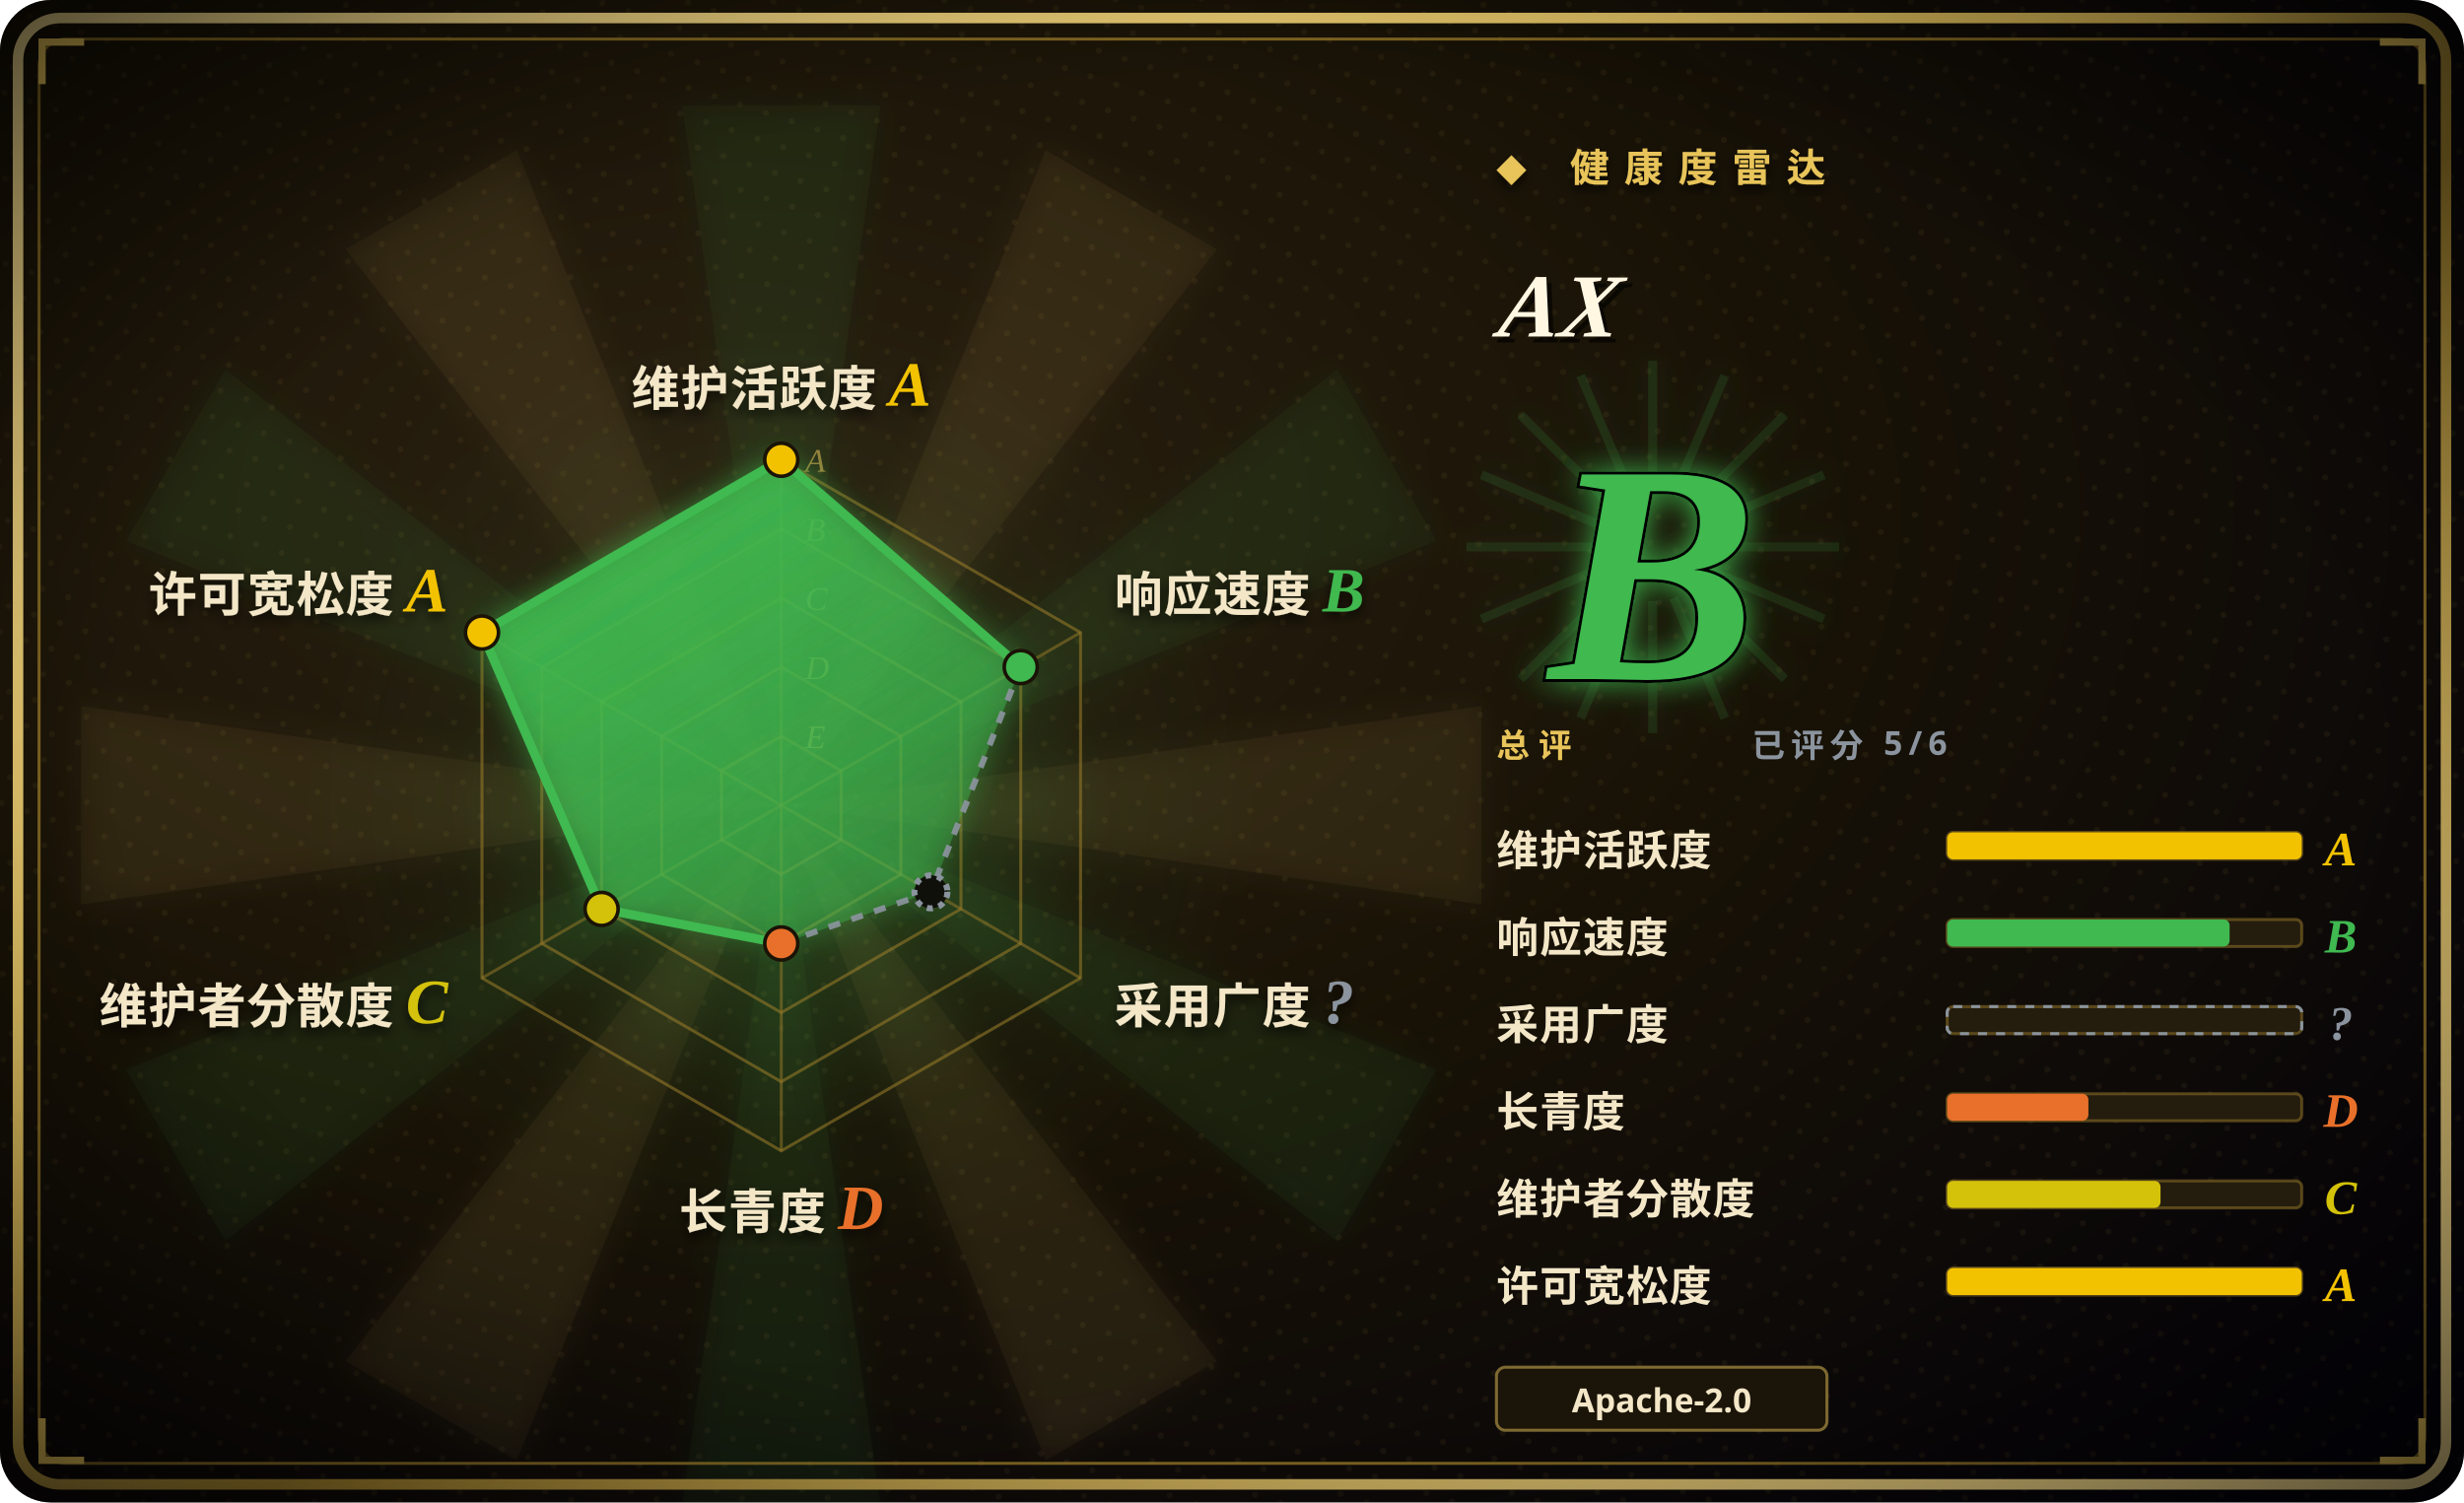
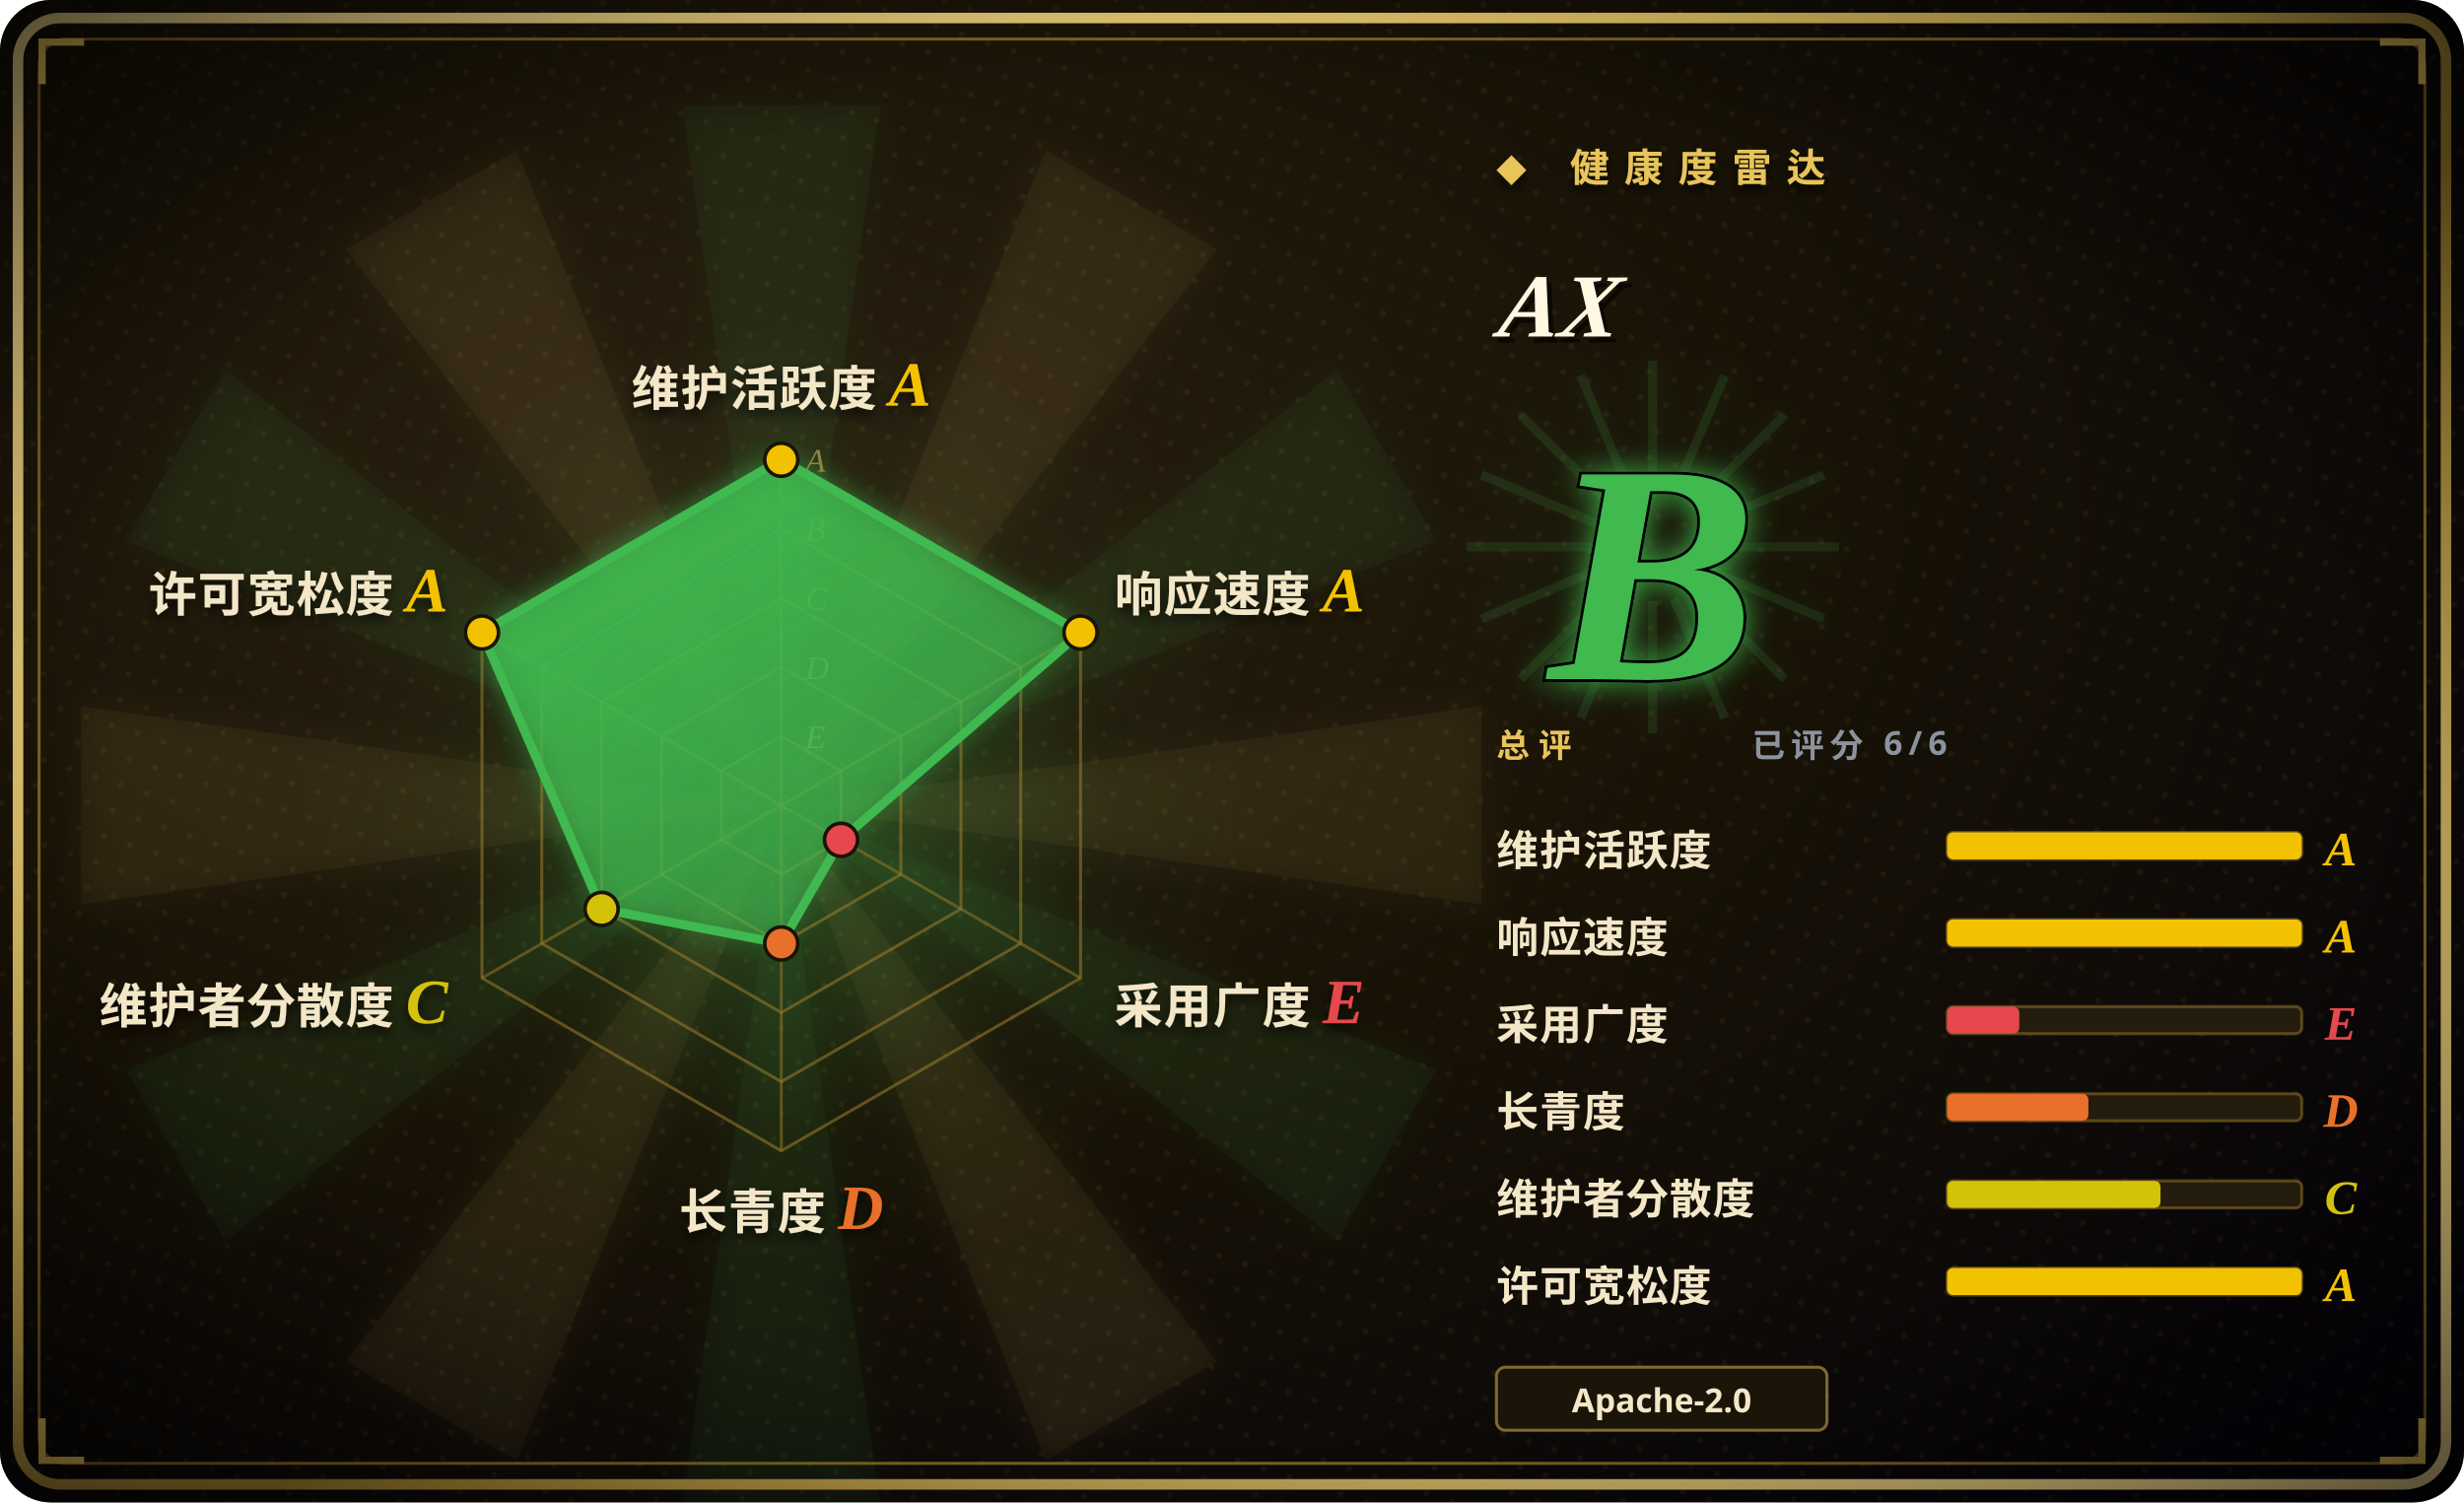
<svg xmlns="http://www.w3.org/2000/svg" width="820" height="500" viewBox="0 0 820 500">
  <defs>
    <radialGradient id="bg" cx="30%" cy="34%" r="90%">
      <stop offset="0%" stop-color="#2a2010" />
      <stop offset="48%" stop-color="#181206" />
      <stop offset="100%" stop-color="#05030a" />
    </radialGradient>
    <radialGradient id="vig" cx="50%" cy="50%" r="72%">
      <stop offset="62%" stop-color="#000000" stop-opacity="0" />
      <stop offset="100%" stop-color="#000000" stop-opacity="0.72" />
    </radialGradient>
    <linearGradient id="frame" x1="0" y1="0" x2="1" y2="1">
      <stop offset="0%" stop-color="#f6dd92" />
      <stop offset="45%" stop-color="#E8C45A" />
      <stop offset="55%" stop-color="#9c7d2a" />
      <stop offset="100%" stop-color="#f6dd92" />
    </linearGradient>
    <linearGradient id="poly" x1="0" y1="0" x2="0.7" y2="1">
      <stop offset="0%" stop-color="#3FB950" stop-opacity="0.92" />
      <stop offset="100%" stop-color="#3FB950" stop-opacity="0.34" />
    </linearGradient>
    <radialGradient id="halo" cx="50%" cy="50%" r="50%">
      <stop offset="0%" stop-color="#3FB950" stop-opacity="0.34" />
      <stop offset="68%" stop-color="#3FB950" stop-opacity="0.04" />
      <stop offset="100%" stop-color="#3FB950" stop-opacity="0" />
    </radialGradient>
    <filter id="glow" x="-60%" y="-60%" width="220%" height="220%">
      <feGaussianBlur stdDeviation="5" result="b" />
      <feMerge>
        <feMergeNode in="b" />
        <feMergeNode in="SourceGraphic" />
      </feMerge>
    </filter>
    <filter id="soft" x="-30%" y="-30%" width="160%" height="160%">
      <feDropShadow dx="0" dy="2" stdDeviation="2" flood-color="#000" flood-opacity="0.7" />
    </filter>
    <pattern id="halftone" width="9" height="9" patternUnits="userSpaceOnUse" patternTransform="rotate(18)">
      <circle cx="2" cy="2" r="1" fill="#E8C45A" fill-opacity="0.06" />
    </pattern>
  </defs>
  <rect width="820" height="500" rx="17" fill="url(#bg)" />
  <rect width="820" height="500" rx="17" fill="url(#halftone)" />
  <g opacity="0.5" filter="url(#glow)">
    <path d="M260,268 L493,235 L493,301 Z" fill="#E8C45A" fill-opacity="0.10" />
    <path d="M260,268 L478,356 L445,413 Z" fill="#3FB950" fill-opacity="0.10" />
    <path d="M260,268 L405,453 L348,486 Z" fill="#E8C45A" fill-opacity="0.10" />
    <path d="M260,268 L293,501 L227,501 Z" fill="#3FB950" fill-opacity="0.10" />
    <path d="M260,268 L172,486 L115,453 Z" fill="#E8C45A" fill-opacity="0.10" />
    <path d="M260,268 L75,413 L42,356 Z" fill="#3FB950" fill-opacity="0.10" />
    <path d="M260,268 L27,301 L27,235 Z" fill="#E8C45A" fill-opacity="0.10" />
    <path d="M260,268 L42,180 L75,123 Z" fill="#3FB950" fill-opacity="0.10" />
    <path d="M260,268 L115,83 L172,50 Z" fill="#E8C45A" fill-opacity="0.10" />
    <path d="M260,268 L227,35 L293,35 Z" fill="#3FB950" fill-opacity="0.10" />
    <path d="M260,268 L348,50 L405,83 Z" fill="#E8C45A" fill-opacity="0.10" />
    <path d="M260,268 L445,123 L478,180 Z" fill="#3FB950" fill-opacity="0.10" />
  </g>
  <circle cx="260" cy="268" r="161" fill="url(#halo)" />
  <rect x="6" y="6" width="808" height="488" rx="14" fill="none" stroke="url(#frame)" stroke-width="3.5" />
  <rect x="13" y="13" width="794" height="474" rx="9" fill="none" stroke="#9c7d2a" stroke-width="1" stroke-opacity="0.8" />
  <path d="M14,28 L14,14 L28,14" fill="none" stroke="#E8C45A" stroke-width="2.4" />
  <path d="M806,28 L806,14 L792,14" fill="none" stroke="#E8C45A" stroke-width="2.4" />
  <path d="M14,472 L14,486 L28,486" fill="none" stroke="#E8C45A" stroke-width="2.4" />
  <path d="M806,472 L806,486 L792,486" fill="none" stroke="#E8C45A" stroke-width="2.4" />
  <rect width="820" height="500" rx="17" fill="url(#vig)" />
  <polygon points="260.0,153.0 359.6,210.5 359.6,325.5 260.0,383.0 160.4,325.5 160.4,210.5" fill="none" stroke="#9c7d2a" stroke-opacity="0.55" stroke-width="1" />
  <polygon points="260.0,176.0 339.7,222.0 339.7,314.0 260.0,360.0 180.3,314.0 180.3,222.0" fill="none" stroke="#9c7d2a" stroke-opacity="0.55" stroke-width="1" />
  <polygon points="260.0,199.0 319.8,233.5 319.8,302.5 260.0,337.0 200.2,302.5 200.2,233.5" fill="none" stroke="#9c7d2a" stroke-opacity="0.55" stroke-width="1" />
  <polygon points="260.0,222.0 299.8,245.0 299.8,291.0 260.0,314.0 220.2,291.0 220.2,245.0" fill="none" stroke="#9c7d2a" stroke-opacity="0.55" stroke-width="1" />
  <polygon points="260.0,245.0 279.9,256.5 279.9,279.5 260.0,291.0 240.1,279.5 240.1,256.5" fill="none" stroke="#9c7d2a" stroke-opacity="0.55" stroke-width="1" />
  <line x1="260" y1="268" x2="260.0" y2="153.0" stroke="#9c7d2a" stroke-opacity="0.5" stroke-width="1" />
  <line x1="260" y1="268" x2="359.6" y2="210.5" stroke="#9c7d2a" stroke-opacity="0.5" stroke-width="1" />
  <line x1="260" y1="268" x2="359.6" y2="325.5" stroke="#9c7d2a" stroke-opacity="0.5" stroke-width="1" />
  <line x1="260" y1="268" x2="260.0" y2="383.0" stroke="#9c7d2a" stroke-opacity="0.5" stroke-width="1" />
  <line x1="260" y1="268" x2="160.4" y2="325.5" stroke="#9c7d2a" stroke-opacity="0.5" stroke-width="1" />
  <line x1="260" y1="268" x2="160.4" y2="210.5" stroke="#9c7d2a" stroke-opacity="0.5" stroke-width="1" />
  <text x="268" y="157.0" font-size="11" font-style="italic" fill="#E8C45A" fill-opacity="0.55" font-family="'Georgia','Times New Roman',serif">A</text>
  <text x="268" y="180.0" font-size="11" font-style="italic" fill="#E8C45A" fill-opacity="0.55" font-family="'Georgia','Times New Roman',serif">B</text>
  <text x="268" y="203.0" font-size="11" font-style="italic" fill="#E8C45A" fill-opacity="0.55" font-family="'Georgia','Times New Roman',serif">C</text>
  <text x="268" y="226.0" font-size="11" font-style="italic" fill="#E8C45A" fill-opacity="0.55" font-family="'Georgia','Times New Roman',serif">D</text>
  <text x="268" y="249.0" font-size="11" font-style="italic" fill="#E8C45A" fill-opacity="0.55" font-family="'Georgia','Times New Roman',serif">E</text>
-   <polygon points="260.0,153.0 339.7,222.0 309.8,296.8 260.0,314.0 200.2,302.5 160.4,210.5" fill="url(#poly)" filter="url(#glow)" />
-   <line x1="260.0" y1="153.0" x2="339.7" y2="222.0" stroke="#3FB950" stroke-width="3" />
-   <line x1="339.7" y1="222.0" x2="309.8" y2="296.8" stroke="#8B949E" stroke-width="2" stroke-dasharray="4 4" stroke-opacity="0.92" />
-   <line x1="309.8" y1="296.8" x2="260.0" y2="314.0" stroke="#8B949E" stroke-width="2" stroke-dasharray="4 4" stroke-opacity="0.92" />
+   <polygon points="260.0,153.0 359.6,210.5 279.9,279.5 260.0,314.0 200.2,302.5 160.4,210.5" fill="url(#poly)" filter="url(#glow)" />
+   <line x1="260.0" y1="153.0" x2="359.6" y2="210.5" stroke="#3FB950" stroke-width="3" />
+   <line x1="359.6" y1="210.5" x2="279.9" y2="279.5" stroke="#3FB950" stroke-width="3" />
+   <line x1="279.9" y1="279.5" x2="260.0" y2="314.0" stroke="#3FB950" stroke-width="3" />
  <line x1="260.0" y1="314.0" x2="200.2" y2="302.5" stroke="#3FB950" stroke-width="3" />
  <line x1="200.2" y1="302.5" x2="160.4" y2="210.5" stroke="#3FB950" stroke-width="3" />
  <line x1="160.4" y1="210.5" x2="260.0" y2="153.0" stroke="#3FB950" stroke-width="3" />
  <circle cx="260.0" cy="153.0" r="5.5" fill="#F2C200" stroke="#1a1306" stroke-width="1.2" />
-   <circle cx="339.7" cy="222.0" r="5.5" fill="#3FB950" stroke="#1a1306" stroke-width="1.2" />
-   <circle cx="309.8" cy="296.8" r="5.5" fill="#10100b" stroke="#8B949E" stroke-width="2" stroke-dasharray="2 2" />
+   <circle cx="359.6" cy="210.5" r="5.5" fill="#F2C200" stroke="#1a1306" stroke-width="1.2" />
+   <circle cx="279.9" cy="279.5" r="5.5" fill="#E5484D" stroke="#1a1306" stroke-width="1.2" />
  <circle cx="260.0" cy="314.0" r="5.5" fill="#E8702A" stroke="#1a1306" stroke-width="1.2" />
  <circle cx="200.2" cy="302.5" r="5.5" fill="#D4C20A" stroke="#1a1306" stroke-width="1.2" />
  <circle cx="160.4" cy="210.5" r="5.5" fill="#F2C200" stroke="#1a1306" stroke-width="1.2" />
  <text x="260.0" y="135.0" font-size="16" font-weight="900" fill="#f3e7c8" text-anchor="middle" font-family="'PingFang SC','Hiragino Sans GB','Heiti SC','Microsoft YaHei',sans-serif" letter-spacing="0.4" filter="url(#soft)">维护活跃度 <tspan fill="#F2C200" font-family="'Georgia','Times New Roman',serif" font-style="italic" font-size="21">A</tspan>
  </text>
-   <text x="370.9" y="203.5" font-size="16" font-weight="900" fill="#f3e7c8" text-anchor="start" font-family="'PingFang SC','Hiragino Sans GB','Heiti SC','Microsoft YaHei',sans-serif" letter-spacing="0.4" filter="url(#soft)">响应速度 <tspan fill="#3FB950" font-family="'Georgia','Times New Roman',serif" font-style="italic" font-size="21">B</tspan>
+   <text x="370.9" y="203.5" font-size="16" font-weight="900" fill="#f3e7c8" text-anchor="start" font-family="'PingFang SC','Hiragino Sans GB','Heiti SC','Microsoft YaHei',sans-serif" letter-spacing="0.4" filter="url(#soft)">响应速度 <tspan fill="#F2C200" font-family="'Georgia','Times New Roman',serif" font-style="italic" font-size="21">A</tspan>
  </text>
-   <text x="370.9" y="340.5" font-size="16" font-weight="900" fill="#f3e7c8" text-anchor="start" font-family="'PingFang SC','Hiragino Sans GB','Heiti SC','Microsoft YaHei',sans-serif" letter-spacing="0.4" filter="url(#soft)">采用广度 <tspan fill="#8B949E" font-family="'Georgia','Times New Roman',serif" font-style="italic" font-size="21">?</tspan>
+   <text x="370.9" y="340.5" font-size="16" font-weight="900" fill="#f3e7c8" text-anchor="start" font-family="'PingFang SC','Hiragino Sans GB','Heiti SC','Microsoft YaHei',sans-serif" letter-spacing="0.4" filter="url(#soft)">采用广度 <tspan fill="#E5484D" font-family="'Georgia','Times New Roman',serif" font-style="italic" font-size="21">E</tspan>
  </text>
  <text x="260.0" y="409.0" font-size="16" font-weight="900" fill="#f3e7c8" text-anchor="middle" font-family="'PingFang SC','Hiragino Sans GB','Heiti SC','Microsoft YaHei',sans-serif" letter-spacing="0.4" filter="url(#soft)">长青度 <tspan fill="#E8702A" font-family="'Georgia','Times New Roman',serif" font-style="italic" font-size="21">D</tspan>
  </text>
  <text x="149.1" y="340.5" font-size="16" font-weight="900" fill="#f3e7c8" text-anchor="end" font-family="'PingFang SC','Hiragino Sans GB','Heiti SC','Microsoft YaHei',sans-serif" letter-spacing="0.4" filter="url(#soft)">维护者分散度 <tspan fill="#D4C20A" font-family="'Georgia','Times New Roman',serif" font-style="italic" font-size="21">C</tspan>
  </text>
  <text x="149.1" y="203.5" font-size="16" font-weight="900" fill="#f3e7c8" text-anchor="end" font-family="'PingFang SC','Hiragino Sans GB','Heiti SC','Microsoft YaHei',sans-serif" letter-spacing="0.4" filter="url(#soft)">许可宽松度 <tspan fill="#F2C200" font-family="'Georgia','Times New Roman',serif" font-style="italic" font-size="21">A</tspan>
  </text>
  <text x="498" y="60" font-size="13" letter-spacing="5" fill="#E8C45A" font-weight="900" font-family="'PingFang SC','Hiragino Sans GB','Heiti SC','Microsoft YaHei',sans-serif" filter="url(#soft)">◆ 健康度雷达</text>
  <g transform="translate(498,112) skewX(-9)">
    <text x="2" y="2" font-size="30" font-weight="900" font-style="italic" fill="#000" fill-opacity="0.6" font-family="'Georgia','Times New Roman',serif">AX</text>
    <text x="0" y="0" font-size="30" font-weight="900" font-style="italic" fill="#fff7e2" font-family="'Georgia','Times New Roman',serif">AX</text>
  </g>
  <line x1="498" y1="124" x2="648" y2="124" stroke="url(#frame)" stroke-width="2" />
  <g opacity="0.85" filter="url(#glow)">
    <line x1="568" y1="182" x2="612" y2="182" stroke="#3FB950" stroke-opacity="0.16" stroke-width="3" />
    <line x1="567" y1="189" x2="607" y2="206" stroke="#3FB950" stroke-opacity="0.16" stroke-width="3" />
    <line x1="563" y1="195" x2="594" y2="226" stroke="#3FB950" stroke-opacity="0.16" stroke-width="3" />
    <line x1="557" y1="199" x2="574" y2="239" stroke="#3FB950" stroke-opacity="0.16" stroke-width="3" />
    <line x1="550" y1="200" x2="550" y2="244" stroke="#3FB950" stroke-opacity="0.16" stroke-width="3" />
    <line x1="543" y1="199" x2="526" y2="239" stroke="#3FB950" stroke-opacity="0.16" stroke-width="3" />
    <line x1="537" y1="195" x2="506" y2="226" stroke="#3FB950" stroke-opacity="0.16" stroke-width="3" />
    <line x1="533" y1="189" x2="493" y2="206" stroke="#3FB950" stroke-opacity="0.16" stroke-width="3" />
    <line x1="532" y1="182" x2="488" y2="182" stroke="#3FB950" stroke-opacity="0.16" stroke-width="3" />
    <line x1="533" y1="175" x2="493" y2="158" stroke="#3FB950" stroke-opacity="0.16" stroke-width="3" />
    <line x1="537" y1="169" x2="506" y2="138" stroke="#3FB950" stroke-opacity="0.16" stroke-width="3" />
    <line x1="543" y1="165" x2="526" y2="125" stroke="#3FB950" stroke-opacity="0.16" stroke-width="3" />
    <line x1="550" y1="164" x2="550" y2="120" stroke="#3FB950" stroke-opacity="0.16" stroke-width="3" />
    <line x1="557" y1="165" x2="574" y2="125" stroke="#3FB950" stroke-opacity="0.16" stroke-width="3" />
    <line x1="563" y1="169" x2="594" y2="138" stroke="#3FB950" stroke-opacity="0.16" stroke-width="3" />
    <line x1="567" y1="175" x2="607" y2="158" stroke="#3FB950" stroke-opacity="0.16" stroke-width="3" />
  </g>
  <text x="550" y="226" font-size="104" font-weight="900" font-style="italic" text-anchor="middle" fill="#3FB950" stroke="#000" stroke-width="2" paint-order="stroke" font-family="'Georgia','Times New Roman',serif" filter="url(#glow)">B</text>
  <text x="498" y="252" font-size="11" letter-spacing="3" fill="#E8C45A" font-family="'PingFang SC','Hiragino Sans GB','Heiti SC','Microsoft YaHei',sans-serif" font-weight="900">总评</text>
-   <text x="648" y="252" font-size="11" letter-spacing="2" fill="#8B949E" font-family="'PingFang SC','Hiragino Sans GB','Heiti SC','Microsoft YaHei',sans-serif" font-weight="900" text-anchor="end">已评分 5/6</text>
+   <text x="648" y="252" font-size="11" letter-spacing="2" fill="#8B949E" font-family="'PingFang SC','Hiragino Sans GB','Heiti SC','Microsoft YaHei',sans-serif" font-weight="900" text-anchor="end">已评分 6/6</text>
  <text x="498" y="288" font-size="14" font-weight="900" fill="#f3e7c8" font-family="'PingFang SC','Hiragino Sans GB','Heiti SC','Microsoft YaHei',sans-serif" letter-spacing="0.4">维护活跃度</text>
  <rect x="648" y="277" width="118" height="9" rx="2" fill="#241d0e" stroke="#9c7d2a" stroke-opacity="0.5" />
  <rect x="648" y="277" width="118" height="9" rx="2" fill="#F2C200" />
  <text x="779" y="288" font-size="16" font-weight="900" font-style="italic" fill="#F2C200" font-family="'Georgia','Times New Roman',serif" text-anchor="middle">A</text>
  <text x="498" y="317" font-size="14" font-weight="900" fill="#f3e7c8" font-family="'PingFang SC','Hiragino Sans GB','Heiti SC','Microsoft YaHei',sans-serif" letter-spacing="0.4">响应速度</text>
  <rect x="648" y="306" width="118" height="9" rx="2" fill="#241d0e" stroke="#9c7d2a" stroke-opacity="0.5" />
-   <rect x="648" y="306" width="94" height="9" rx="2" fill="#3FB950" />
-   <text x="779" y="317" font-size="16" font-weight="900" font-style="italic" fill="#3FB950" font-family="'Georgia','Times New Roman',serif" text-anchor="middle">B</text>
+   <rect x="648" y="306" width="118" height="9" rx="2" fill="#F2C200" />
+   <text x="779" y="317" font-size="16" font-weight="900" font-style="italic" fill="#F2C200" font-family="'Georgia','Times New Roman',serif" text-anchor="middle">A</text>
  <text x="498" y="346" font-size="14" font-weight="900" fill="#f3e7c8" font-family="'PingFang SC','Hiragino Sans GB','Heiti SC','Microsoft YaHei',sans-serif" letter-spacing="0.4">采用广度</text>
  <rect x="648" y="335" width="118" height="9" rx="2" fill="#241d0e" stroke="#9c7d2a" stroke-opacity="0.5" />
-   <rect x="648" y="335" width="118" height="9" rx="2" fill="none" stroke="#8B949E" stroke-dasharray="3 3" />
-   <text x="779" y="346" font-size="16" font-weight="900" font-style="italic" fill="#8B949E" font-family="'Georgia','Times New Roman',serif" text-anchor="middle">?</text>
+   <rect x="648" y="335" width="24" height="9" rx="2" fill="#E5484D" />
+   <text x="779" y="346" font-size="16" font-weight="900" font-style="italic" fill="#E5484D" font-family="'Georgia','Times New Roman',serif" text-anchor="middle">E</text>
  <text x="498" y="375" font-size="14" font-weight="900" fill="#f3e7c8" font-family="'PingFang SC','Hiragino Sans GB','Heiti SC','Microsoft YaHei',sans-serif" letter-spacing="0.4">长青度</text>
  <rect x="648" y="364" width="118" height="9" rx="2" fill="#241d0e" stroke="#9c7d2a" stroke-opacity="0.5" />
  <rect x="648" y="364" width="47" height="9" rx="2" fill="#E8702A" />
  <text x="779" y="375" font-size="16" font-weight="900" font-style="italic" fill="#E8702A" font-family="'Georgia','Times New Roman',serif" text-anchor="middle">D</text>
  <text x="498" y="404" font-size="14" font-weight="900" fill="#f3e7c8" font-family="'PingFang SC','Hiragino Sans GB','Heiti SC','Microsoft YaHei',sans-serif" letter-spacing="0.4">维护者分散度</text>
  <rect x="648" y="393" width="118" height="9" rx="2" fill="#241d0e" stroke="#9c7d2a" stroke-opacity="0.5" />
  <rect x="648" y="393" width="71" height="9" rx="2" fill="#D4C20A" />
  <text x="779" y="404" font-size="16" font-weight="900" font-style="italic" fill="#D4C20A" font-family="'Georgia','Times New Roman',serif" text-anchor="middle">C</text>
  <text x="498" y="433" font-size="14" font-weight="900" fill="#f3e7c8" font-family="'PingFang SC','Hiragino Sans GB','Heiti SC','Microsoft YaHei',sans-serif" letter-spacing="0.4">许可宽松度</text>
  <rect x="648" y="422" width="118" height="9" rx="2" fill="#241d0e" stroke="#9c7d2a" stroke-opacity="0.5" />
  <rect x="648" y="422" width="118" height="9" rx="2" fill="#F2C200" />
  <text x="779" y="433" font-size="16" font-weight="900" font-style="italic" fill="#F2C200" font-family="'Georgia','Times New Roman',serif" text-anchor="middle">A</text>
  <rect x="498" y="455" width="110" height="21" rx="3" fill="#1b1408" stroke="#E8C45A" stroke-opacity="0.5" />
  <text x="553.0" y="470" font-size="11" font-weight="700" fill="#f3e7c8" text-anchor="middle" font-family="'PingFang SC','Hiragino Sans GB','Heiti SC','Microsoft YaHei',sans-serif">Apache-2.0</text>
</svg>
